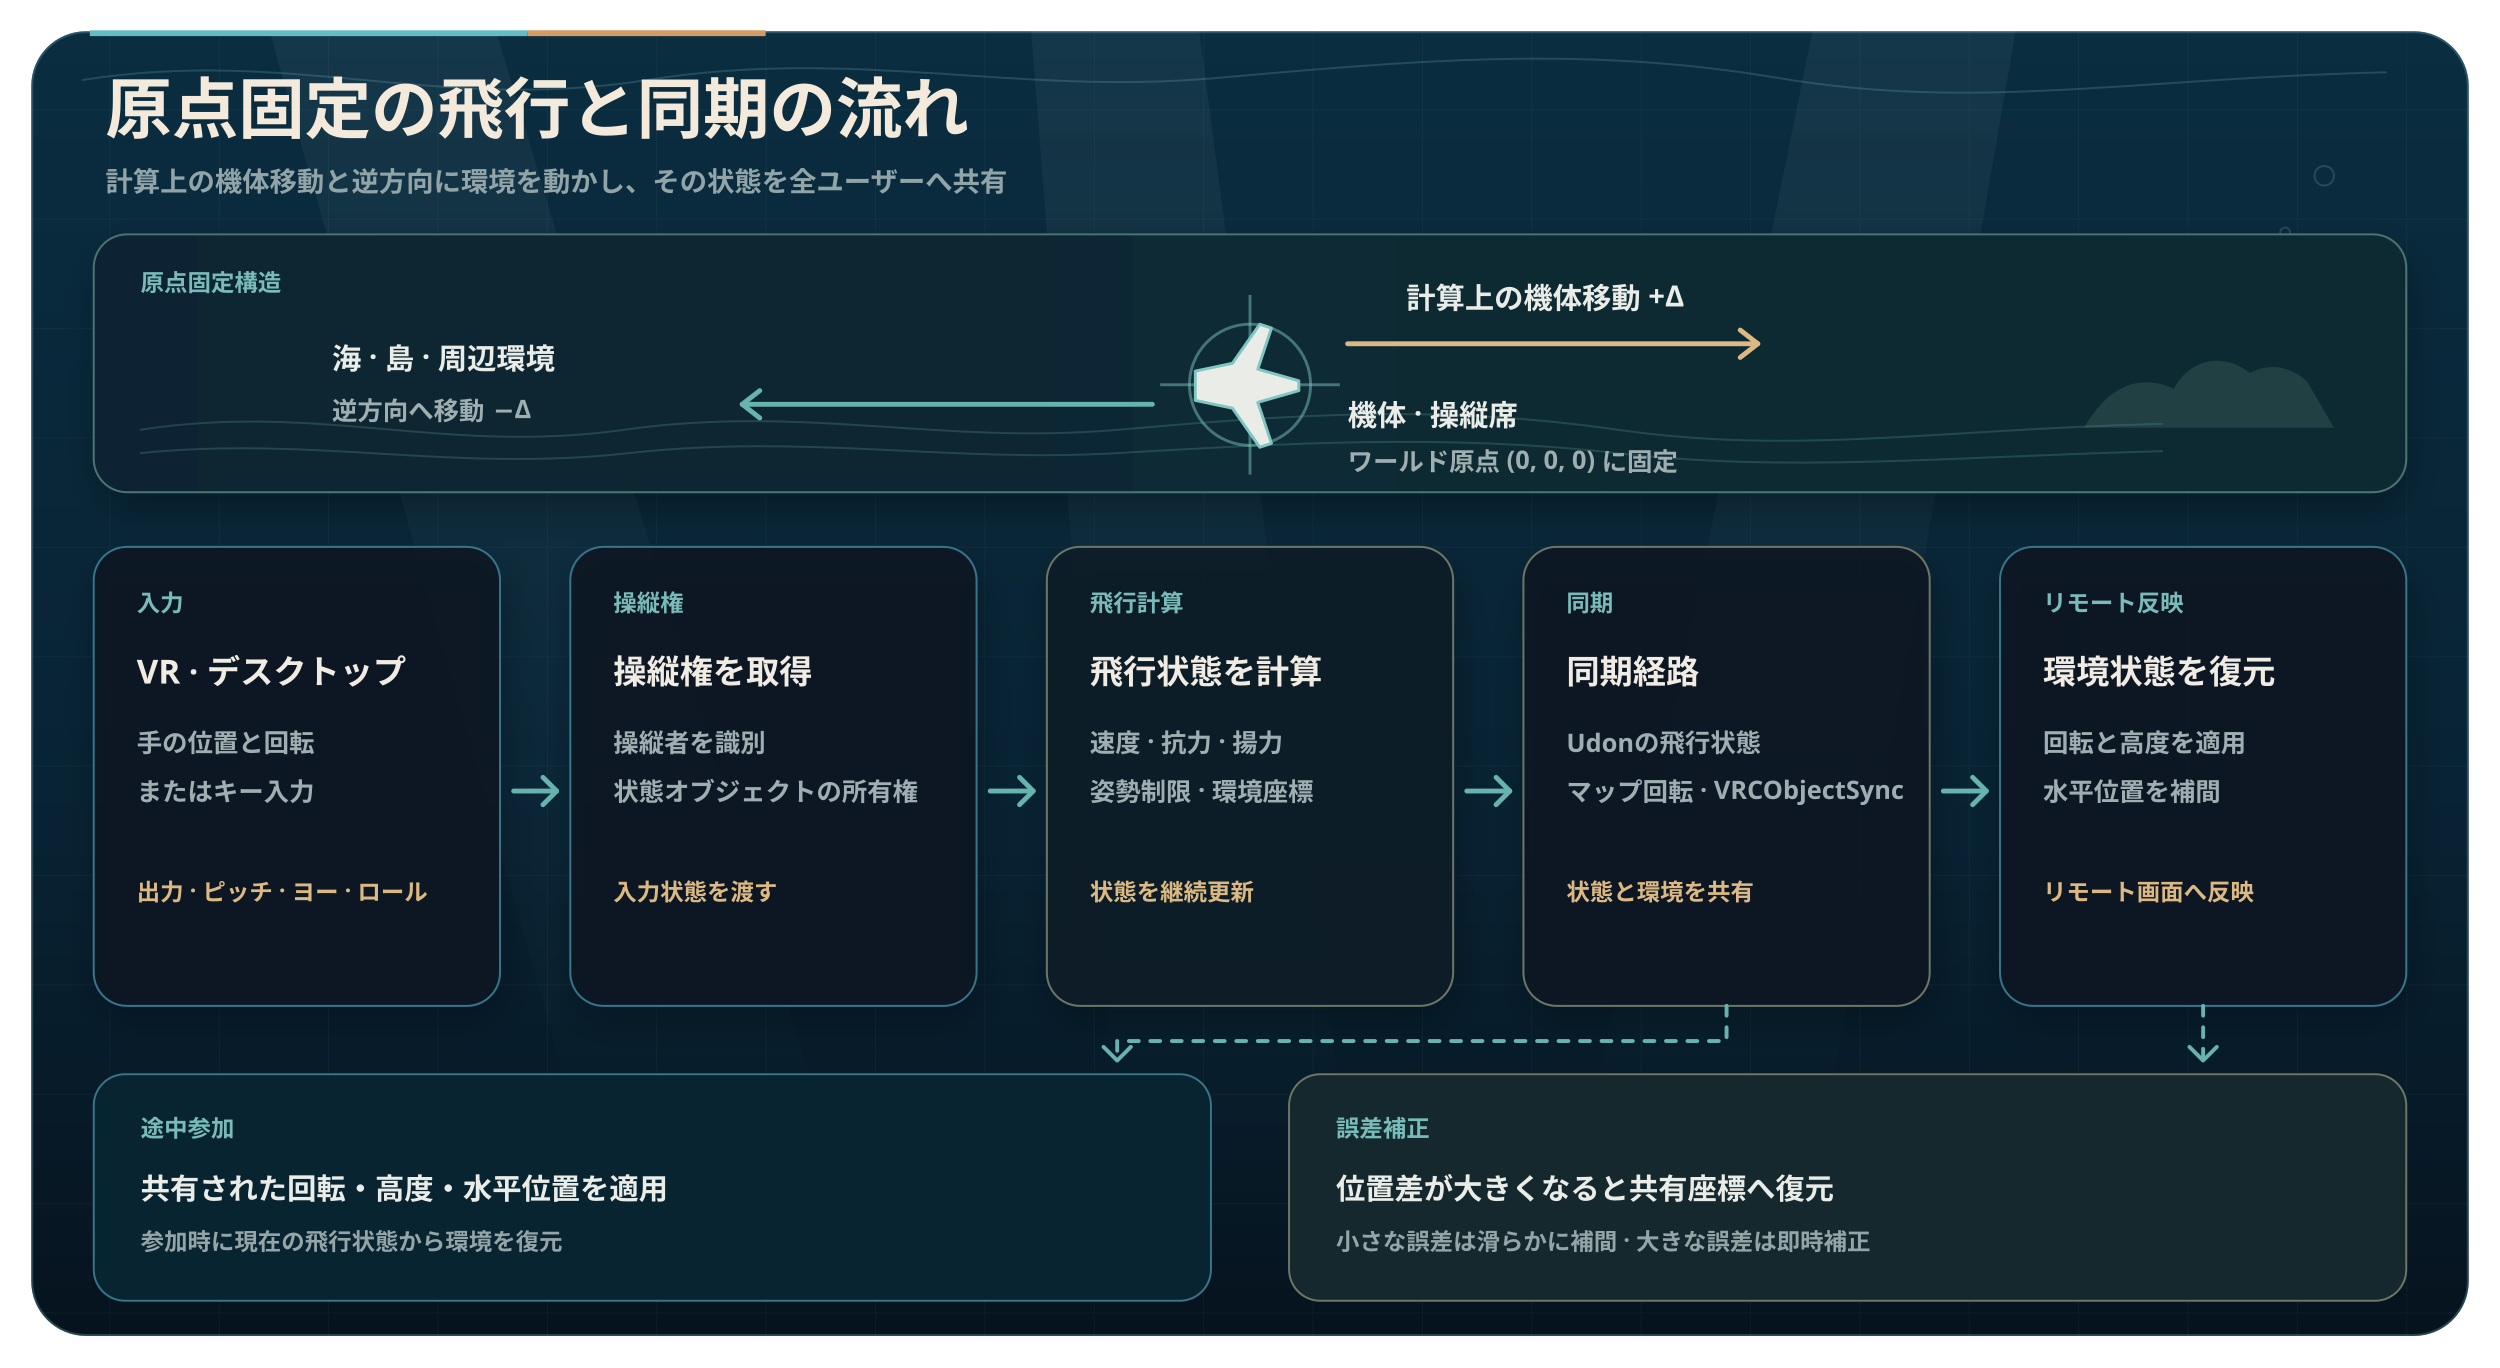
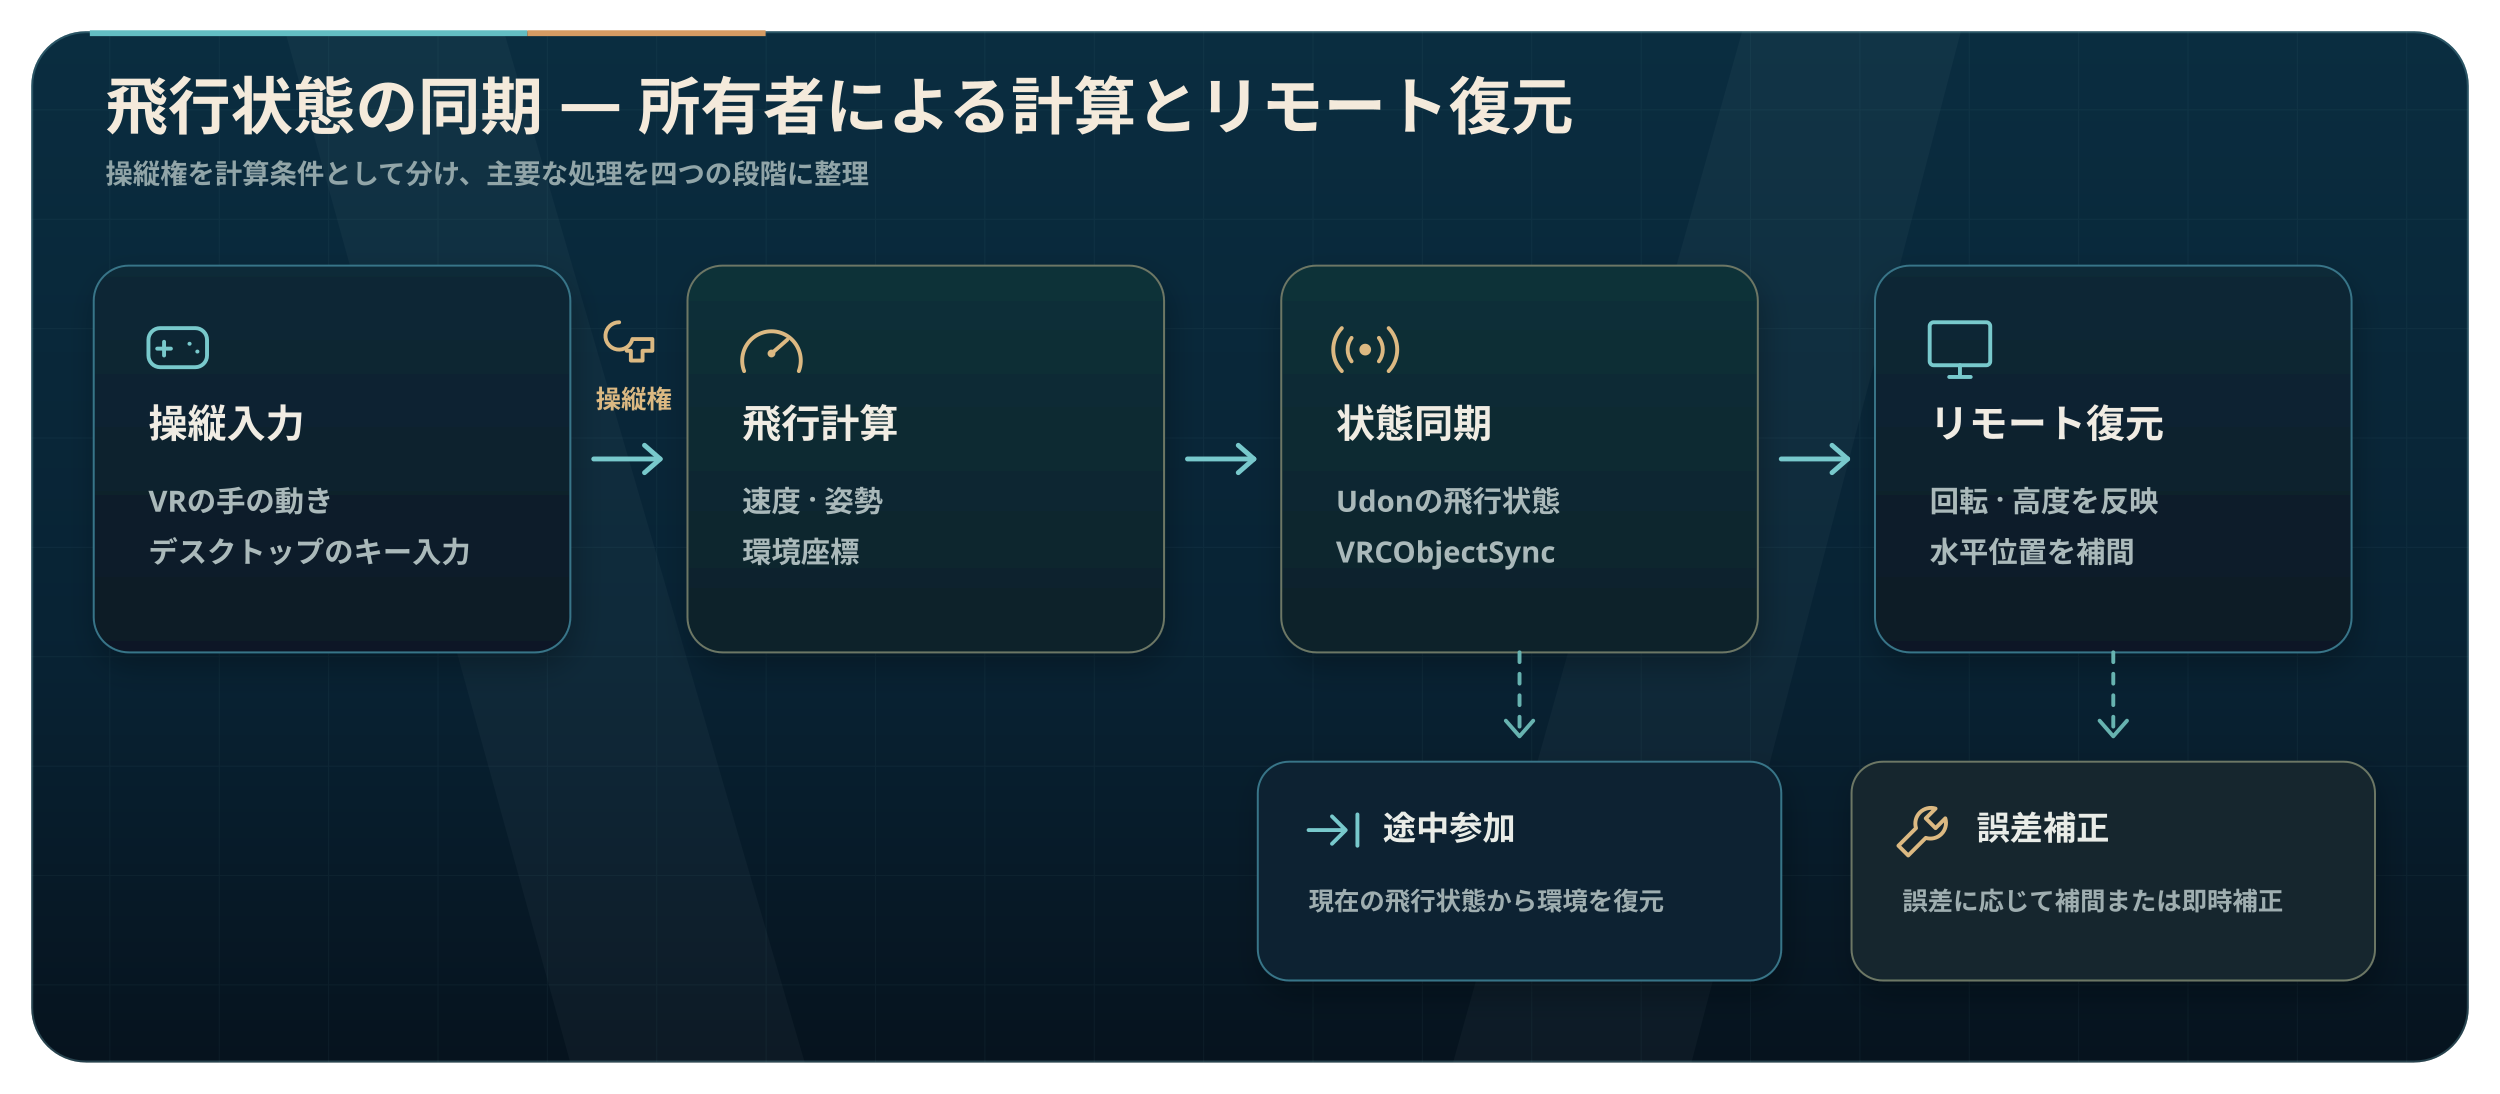
- <svg xmlns="http://www.w3.org/2000/svg" width="1280" height="700" viewBox="0 0 1280 700" role="img" aria-labelledby="title desc">
+ <svg xmlns="http://www.w3.org/2000/svg" width="1280" height="560" viewBox="0 0 1280 560" role="img" aria-labelledby="title desc">
  <defs>
-     <linearGradient id="panel" x1="0" y1="0" x2="0" y2="1">
+     <linearGradient id="background" x1="0" y1="0" x2="0" y2="1">
      <stop stop-color="#0a2d40" />
      <stop offset=".62" stop-color="#082233" />
      <stop offset="1" stop-color="#06131e" />
    </linearGradient>
-     <linearGradient id="ray" x1="0" y1="0" x2="0" y2="1">
-       <stop stop-color="#d1f7f4" stop-opacity=".11" />
-       <stop offset="1" stop-color="#63b8c4" stop-opacity="0" />
+     <linearGradient id="card" x1="0" y1="0" x2="0" y2="1">
+       <stop stop-color="#0c2937" />
+       <stop offset="1" stop-color="#071925" />
    </linearGradient>
-     <linearGradient id="originPanel" x1="0" y1="0" x2="1" y2="0">
-       <stop stop-color="#092431" />
-       <stop offset=".5" stop-color="#0b2934" />
-       <stop offset="1" stop-color="#102b30" />
+     <linearGradient id="activeCard" x1="0" y1="0" x2="0" y2="1">
+       <stop stop-color="#103139" />
+       <stop offset="1" stop-color="#09212a" />
    </linearGradient>
    <pattern id="grid" width="56" height="56" patternUnits="userSpaceOnUse">
      <path d="M56 0H0V56" fill="none" stroke="#8fd4d7" stroke-opacity=".045" />
    </pattern>
    <filter id="shadow" x="-15%" y="-15%" width="130%" height="140%">
-       <feDropShadow dy="8" stdDeviation="9" flood-color="#000" flood-opacity=".28" />
+       <feDropShadow dy="7" stdDeviation="8" flood-color="#000" flood-opacity=".26" />
    </filter>
-     <style>text{font-family:"Noto Sans JP","Yu Gothic UI","Segoe UI",sans-serif}.title{fill:#f4eadb;font-size:34px;font-weight:750}.sub{fill:#91a5a8;font-size:14px;font-weight:600}.step{fill:#78bbb8;font-size:12px;font-weight:750}.ct{fill:#f0ece3;font-size:17px;font-weight:700}.cb{fill:#9faeb0;font-size:13px;font-weight:550}.tag{fill:#dcb982;font-size:12px;font-weight:700}.diagram{fill:#e9ece7;font-size:15px;font-weight:700}.diagram2{fill:#9faeb0;font-size:13px;font-weight:600}.foot{fill:#e9ece7;font-size:15px;font-weight:650}.foot2{fill:#93a5a7;font-size:12px;font-weight:550}</style>
+     <style>
+       text{font-family:"Noto Sans JP","Yu Gothic UI","Segoe UI",sans-serif}
+       .title{fill:#f4eadb;font-size:32px;font-weight:700}.sub{fill:#91a5a8;font-size:14px;font-weight:600}
+       .cardTitle{fill:#f0ece3;font-size:20px;font-weight:700}.detail{fill:#aab9ba;font-size:15px;font-weight:550}
+       .condition{fill:#dcb982;font-size:13px;font-weight:700}.branchTitle{fill:#e9ece7;font-size:17px;font-weight:700}
+       .branchText{fill:#9faeb0;font-size:13px;font-weight:550}
+     </style>
  </defs>
-   <rect x="16" y="16" width="1248" height="668" rx="28" fill="url(#panel)" />
-   <path d="M138 16h116l200 668H326zM528 16h86l88 668H580zM928 16h104L916 684H792z" fill="url(#ray)" opacity=".48" />
-   <rect x="16" y="16" width="1248" height="668" rx="28" fill="url(#grid)" />
-   <g fill="none" stroke="#9fe0e1" stroke-opacity=".18">
-     <path d="M42 41c107-17 182 17 289 0s188 8 291-1 188-17 289 0 182 0 311-3" />
-     <circle cx="1190" cy="90" r="5" />
-     <circle cx="1170" cy="119" r="2.5" />
-     <circle cx="93" cy="638" r="3.5" />
-   </g>
-   <rect x="16.5" y="16.5" width="1247" height="667" rx="27.5" fill="none" stroke="#73aeb9" stroke-opacity=".31" />
+   <rect x="16" y="16" width="1248" height="528" rx="28" fill="url(#background)" />
+   <path d="M146 16h112l154 528H292zM892 16h112l-138 528H744z" fill="#d1f7f4" fill-opacity=".035" />
+   <rect x="16" y="16" width="1248" height="528" rx="28" fill="url(#grid)" />
+   <rect x="16.5" y="16.5" width="1247" height="527" rx="27.5" fill="none" stroke="#73aeb9" stroke-opacity=".31" />
  <path d="M46 17H270" stroke="#63bdc3" stroke-width="3" />
  <path d="M270 17H392" stroke="#d59b63" stroke-width="3" />
-   <text x="54" y="68" class="title">原点固定の飛行と同期の流れ</text>
-   <text x="54" y="98" class="sub">計算上の機体移動と逆方向に環境を動かし、その状態を全ユーザーへ共有</text>
+   <text x="54" y="66" class="title">飛行状態の同期 — 所有者による計算とリモート復元</text>
+   <text x="54" y="94" class="sub">操縦権を計算条件として分け、主要な処理を四つの段階に整理</text>
  <g filter="url(#shadow)">
-     <rect x="48" y="120" width="1184" height="132" rx="17" fill="url(#originPanel)" stroke="#527d79" stroke-opacity=".9" />
+     <rect x="48" y="136" width="244" height="198" rx="18" fill="url(#card)" stroke="#397488" />
+     <rect x="352" y="136" width="244" height="198" rx="18" fill="url(#activeCard)" stroke="#6d7765" />
+     <rect x="656" y="136" width="244" height="198" rx="18" fill="url(#activeCard)" stroke="#6d7765" />
+     <rect x="960" y="136" width="244" height="198" rx="18" fill="url(#card)" stroke="#397488" />
  </g>
-   <text x="72" y="149" class="step">原点固定構造</text>
-   <g fill="none" stroke="#74b9b7" stroke-opacity=".22" stroke-linecap="round">
-     <path d="M72 220c92-14 156 13 248 0s162 8 253 0 164-13 255 0 162 0 279-3" />
-     <path d="M72 232c88-9 160 10 250 0s164 5 250 0 168-10 256 0 166 2 279-1" />
+   <g transform="translate(76 168)" fill="none" stroke="#78c9cc" stroke-width="2" stroke-linecap="round" stroke-linejoin="round">
+     <rect x="0" y="0" width="30" height="20" rx="6" />
+     <path d="M8 7v7M4.5 10.5h7M21 8h.1M25 12h.1" />
  </g>
-   <path d="M1067 219c12-21 28-28 46-20 8-15 25-19 39-8 9-5 20-4 29 4l14 24z" fill="#577b72" fill-opacity=".28" />
-   <g fill="none" stroke="#7fc6c3" stroke-opacity=".48" stroke-width="1.5">
-     <circle cx="640" cy="197" r="31" />
-     <path d="M594 197h92M640 151v92" />
+   <text x="76" y="224" class="cardTitle">操縦入力</text>
+   <text x="76" y="262" class="detail">VRの手の動き</text>
+   <text x="76" y="288" class="detail">デスクトップのキー入力</text>
+   <g transform="translate(380 166)" fill="none" stroke="#dcb982" stroke-width="2" stroke-linecap="round" stroke-linejoin="round">
+     <path d="M1 24a15 15 0 1 1 28 0" />
+     <path d="M15 15l8-7" />
+     <circle cx="15" cy="15" r="2" fill="#dcb982" stroke="none" />
  </g>
-   <circle cx="640" cy="197" r="4" fill="#dcb982" />
-   <path d="M612 190l19-4 14-20 6 2-7 21 21 6v5l-21 6 7 21-6 2-14-20-19-4z" fill="#e9ece7" stroke="#7fc6c3" stroke-width="1.5" stroke-linejoin="round" />
-   <g fill="none" stroke="#dcb982" stroke-width="2.5" stroke-linecap="round" stroke-linejoin="round">
-     <path d="M690 176h210" />
-     <path d="M891 169l9 7-9 7" />
+   <text x="380" y="224" class="cardTitle">飛行計算</text>
+   <text x="380" y="262" class="detail">速度 · 姿勢</text>
+   <text x="380" y="288" class="detail">環境座標</text>
+   <g transform="translate(684 163)" fill="none" stroke="#dcb982" stroke-width="2" stroke-linecap="round" stroke-linejoin="round">
+     <circle cx="15" cy="16" r="3" fill="#dcb982" stroke="none" />
+     <path d="M8 10a10 10 0 0 0 0 12M22 10a10 10 0 0 1 0 12M3 5a16 16 0 0 0 0 22M27 5a16 16 0 0 1 0 22" />
  </g>
-   <g fill="none" stroke="#67b3b0" stroke-width="2.5" stroke-linecap="round" stroke-linejoin="round">
-     <path d="M590 207H380" />
-     <path d="M389 200l-9 7 9 7" />
+   <text x="684" y="224" class="cardTitle">状態同期</text>
+   <text x="684" y="262" class="detail">Udonの飛行状態</text>
+   <text x="684" y="288" class="detail">VRCObjectSync</text>
+   <g transform="translate(988 165)" fill="none" stroke="#78c9cc" stroke-width="2" stroke-linecap="round" stroke-linejoin="round">
+     <rect x="0" y="0" width="31" height="22" rx="2" />
+     <path d="M10 28h11M15.5 22v6" />
  </g>
-   <text x="720" y="158" class="diagram">計算上の機体移動 +Δ</text>
-   <text x="170" y="189" class="diagram">海 · 島 · 周辺環境</text>
-   <text x="170" y="215" class="diagram2">逆方向へ移動 −Δ</text>
-   <text x="690" y="218" class="diagram">機体 · 操縦席</text>
-   <text x="690" y="241" class="diagram2">ワールド原点 (0, 0, 0) に固定</text>
-   <g filter="url(#shadow)">
-     <rect x="48" y="280" width="208" height="235" rx="17" fill="#071a27" fill-opacity=".88" stroke="#397488" />
-     <rect x="292" y="280" width="208" height="235" rx="17" fill="#071a27" fill-opacity=".88" stroke="#397488" />
-     <rect x="536" y="280" width="208" height="235" rx="17" fill="#0a202a" fill-opacity=".9" stroke="#6d7765" />
-     <rect x="780" y="280" width="208" height="235" rx="17" fill="#071a27" fill-opacity=".88" stroke="#6d7765" />
-     <rect x="1024" y="280" width="208" height="235" rx="17" fill="#071a27" fill-opacity=".88" stroke="#397488" />
+   <text x="988" y="224" class="cardTitle">リモート復元</text>
+   <text x="988" y="262" class="detail">回転 · 高度を反映</text>
+   <text x="988" y="288" class="detail">水平位置を補間</text>
+   <g fill="none" stroke="#78c9cc" stroke-width="2.5" stroke-linecap="round" stroke-linejoin="round">
+     <path d="M304 235h34" />
+     <path d="M330 228l8 7-8 7" />
+     <path d="M608 235h34" />
+     <path d="M634 228l8 7-8 7" />
+     <path d="M912 235h34" />
+     <path d="M938 228l8 7-8 7" />
  </g>
-   <text x="70" y="313" class="step">入力</text>
-   <text x="70" y="350" class="ct">VR · デスクトップ</text>
-   <text x="70" y="385" class="cb">手の位置と回転</text>
-   <text x="70" y="410" class="cb">またはキー入力</text>
-   <text x="70" y="461" class="tag">出力 · ピッチ · ヨー · ロール</text>
-   <text x="314" y="313" class="step">操縦権</text>
-   <text x="314" y="350" class="ct">操縦権を取得</text>
-   <text x="314" y="385" class="cb">操縦者を識別</text>
-   <text x="314" y="410" class="cb">状態オブジェクトの所有権</text>
-   <text x="314" y="461" class="tag">入力状態を渡す</text>
-   <text x="558" y="313" class="step">飛行計算</text>
-   <text x="558" y="350" class="ct">飛行状態を計算</text>
-   <text x="558" y="385" class="cb">速度 · 抗力 · 揚力</text>
-   <text x="558" y="410" class="cb">姿勢制限 · 環境座標</text>
-   <text x="558" y="461" class="tag">状態を継続更新</text>
-   <text x="802" y="313" class="step">同期</text>
-   <text x="802" y="350" class="ct">同期経路</text>
-   <text x="802" y="385" class="cb">Udonの飛行状態</text>
-   <text x="802" y="410" class="cb">マップ回転 · VRCObjectSync</text>
-   <text x="802" y="461" class="tag">状態と環境を共有</text>
-   <text x="1046" y="313" class="step">リモート反映</text>
-   <text x="1046" y="350" class="ct">環境状態を復元</text>
-   <text x="1046" y="385" class="cb">回転と高度を適用</text>
-   <text x="1046" y="410" class="cb">水平位置を補間</text>
-   <text x="1046" y="461" class="tag">リモート画面へ反映</text>
-   <g fill="none" stroke="#67b3b0" stroke-width="2.5" stroke-linecap="round" stroke-linejoin="round">
-     <path d="M263 405H285" />
-     <path d="M278 398l7 7-7 7" />
-     <path d="M507 405h22" />
-     <path d="M522 398l7 7-7 7" />
-     <path d="M751 405h22" />
-     <path d="M766 398l7 7-7 7" />
-     <path d="M995 405h22" />
-     <path d="M1010 398l7 7-7 7" />
+   <g transform="translate(306 165)">
+     <path d="M11 0a7 7 0 1 0 6.8 8.6H28v6h-5v5h-6v-5h-2.1" fill="none" stroke="#dcb982" stroke-width="2" stroke-linecap="round" stroke-linejoin="round" />
+     <text x="-1" y="44" class="condition">操縦権</text>
  </g>
  <g fill="none" stroke="#67b3b0" stroke-width="2" stroke-linecap="round" stroke-linejoin="round" stroke-dasharray="5 6">
-     <path d="M884 515v18H572v10" />
-     <path d="M1128 515v28" />
+     <path d="M778 334v43" />
+     <path d="M1082 334v43" />
  </g>
  <g fill="none" stroke="#67b3b0" stroke-width="2" stroke-linecap="round" stroke-linejoin="round">
-     <path d="M565 536l7 7 7-7" />
-     <path d="M1121 536l7 7 7-7" />
+     <path d="M771 369l7 8 7-8" />
+     <path d="M1075 369l7 8 7-8" />
  </g>
-   <g transform="translate(48 550)">
-     <rect width="572" height="116" rx="16" fill="#092431" stroke="#397488" />
-     <text x="24" y="32" class="step">途中参加</text>
-     <text x="24" y="64" class="foot">共有された回転・高度・水平位置を適用</text>
-     <text x="24" y="90" class="foot2">参加時に現在の飛行状態から環境を復元</text>
-     <rect x="612" width="572" height="116" rx="16" fill="#14282d" stroke="#6d7765" />
-     <text x="636" y="32" class="step">誤差補正</text>
-     <text x="636" y="64" class="foot">位置差が大きくなると共有座標へ復元</text>
-     <text x="636" y="90" class="foot2">小さな誤差は滑らかに補間 · 大きな誤差は即時補正</text>
+   <g filter="url(#shadow)">
+     <rect x="644" y="390" width="268" height="112" rx="16" fill="#092431" stroke="#397488" />
+     <rect x="948" y="390" width="268" height="112" rx="16" fill="#14282d" stroke="#6d7765" />
  </g>
+   <g transform="translate(670 417)" fill="none" stroke="#78c9cc" stroke-width="2" stroke-linecap="round" stroke-linejoin="round">
+     <path d="M0 8h19M12 1l7 7-7 7M25 0v16" />
+   </g>
+   <text x="708" y="430" class="branchTitle">途中参加</text>
+   <text x="670" y="466" class="branchText">現在の飛行状態から環境を復元</text>
+   <g transform="translate(974 416)" fill="none" stroke="#dcb982" stroke-width="2" stroke-linecap="round" stroke-linejoin="round">
+     <path d="M22 3a8 8 0 0 1-10 10L3 22l-5-5 9-9A8 8 0 0 1 17-2l-5 5 5 5z" />
+   </g>
+   <text x="1012" y="430" class="branchTitle">誤差補正</text>
+   <text x="974" y="466" class="branchText">誤差に応じて補間または即時補正</text>
</svg>
